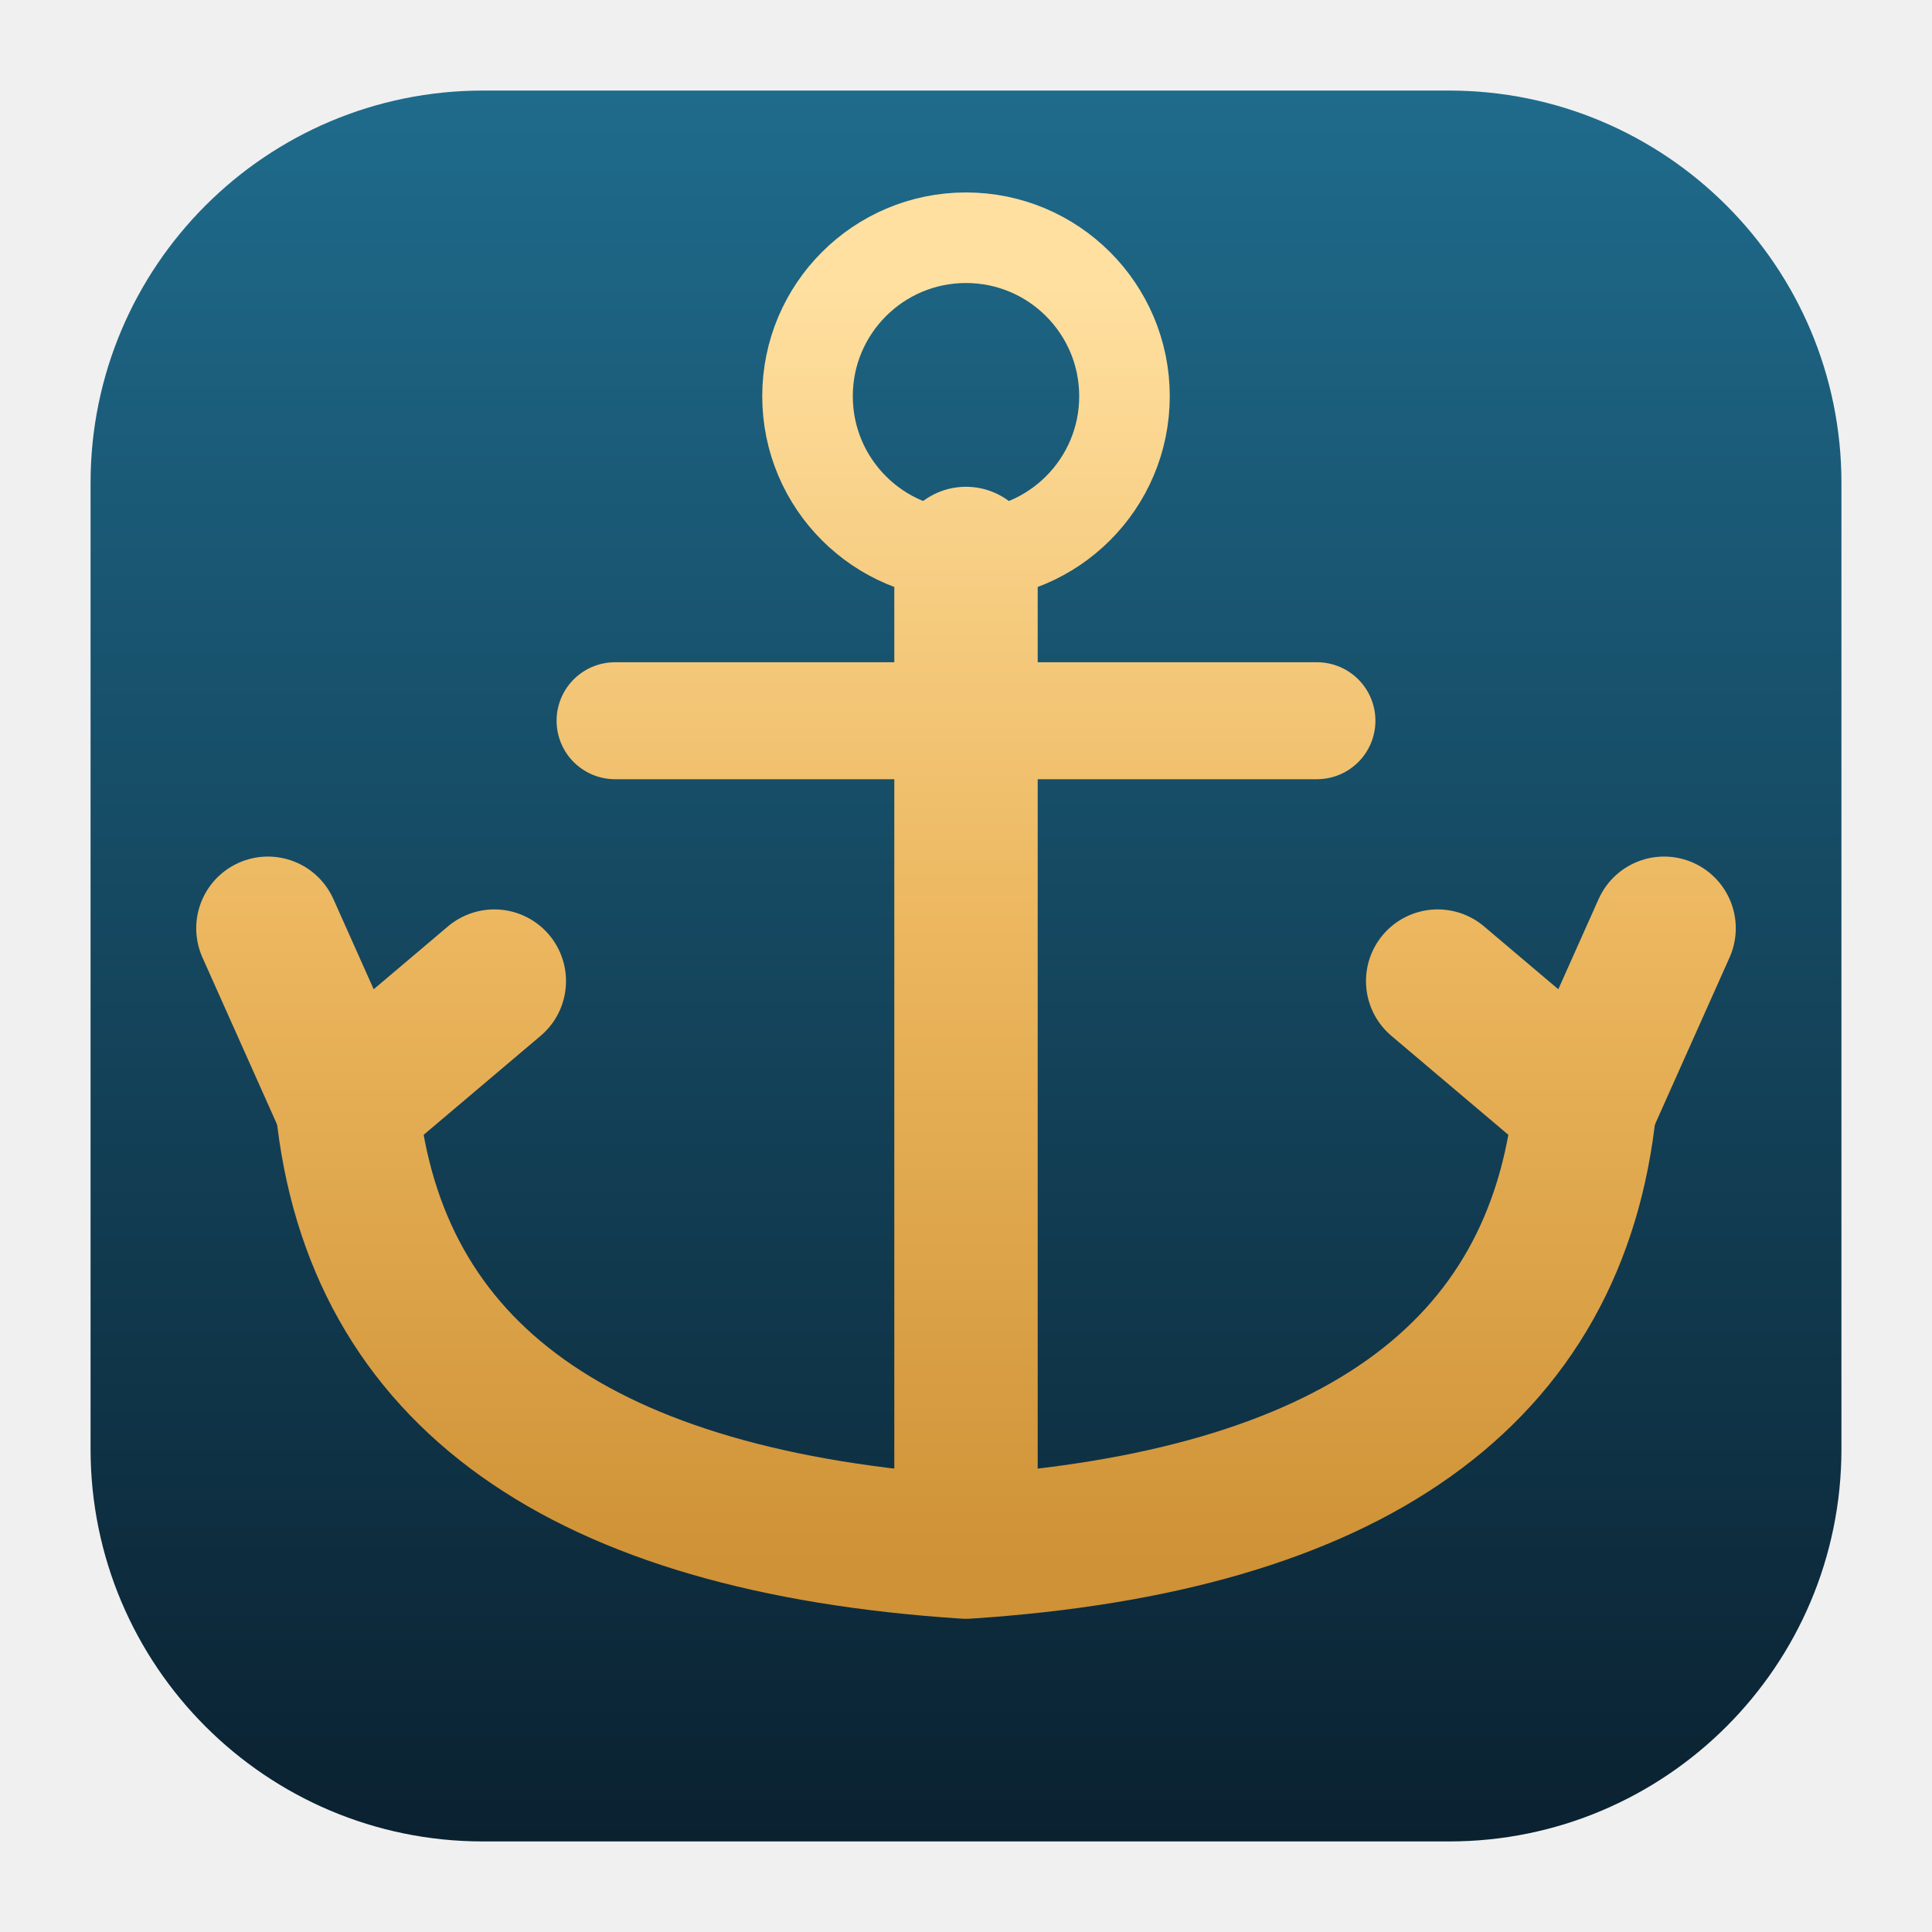
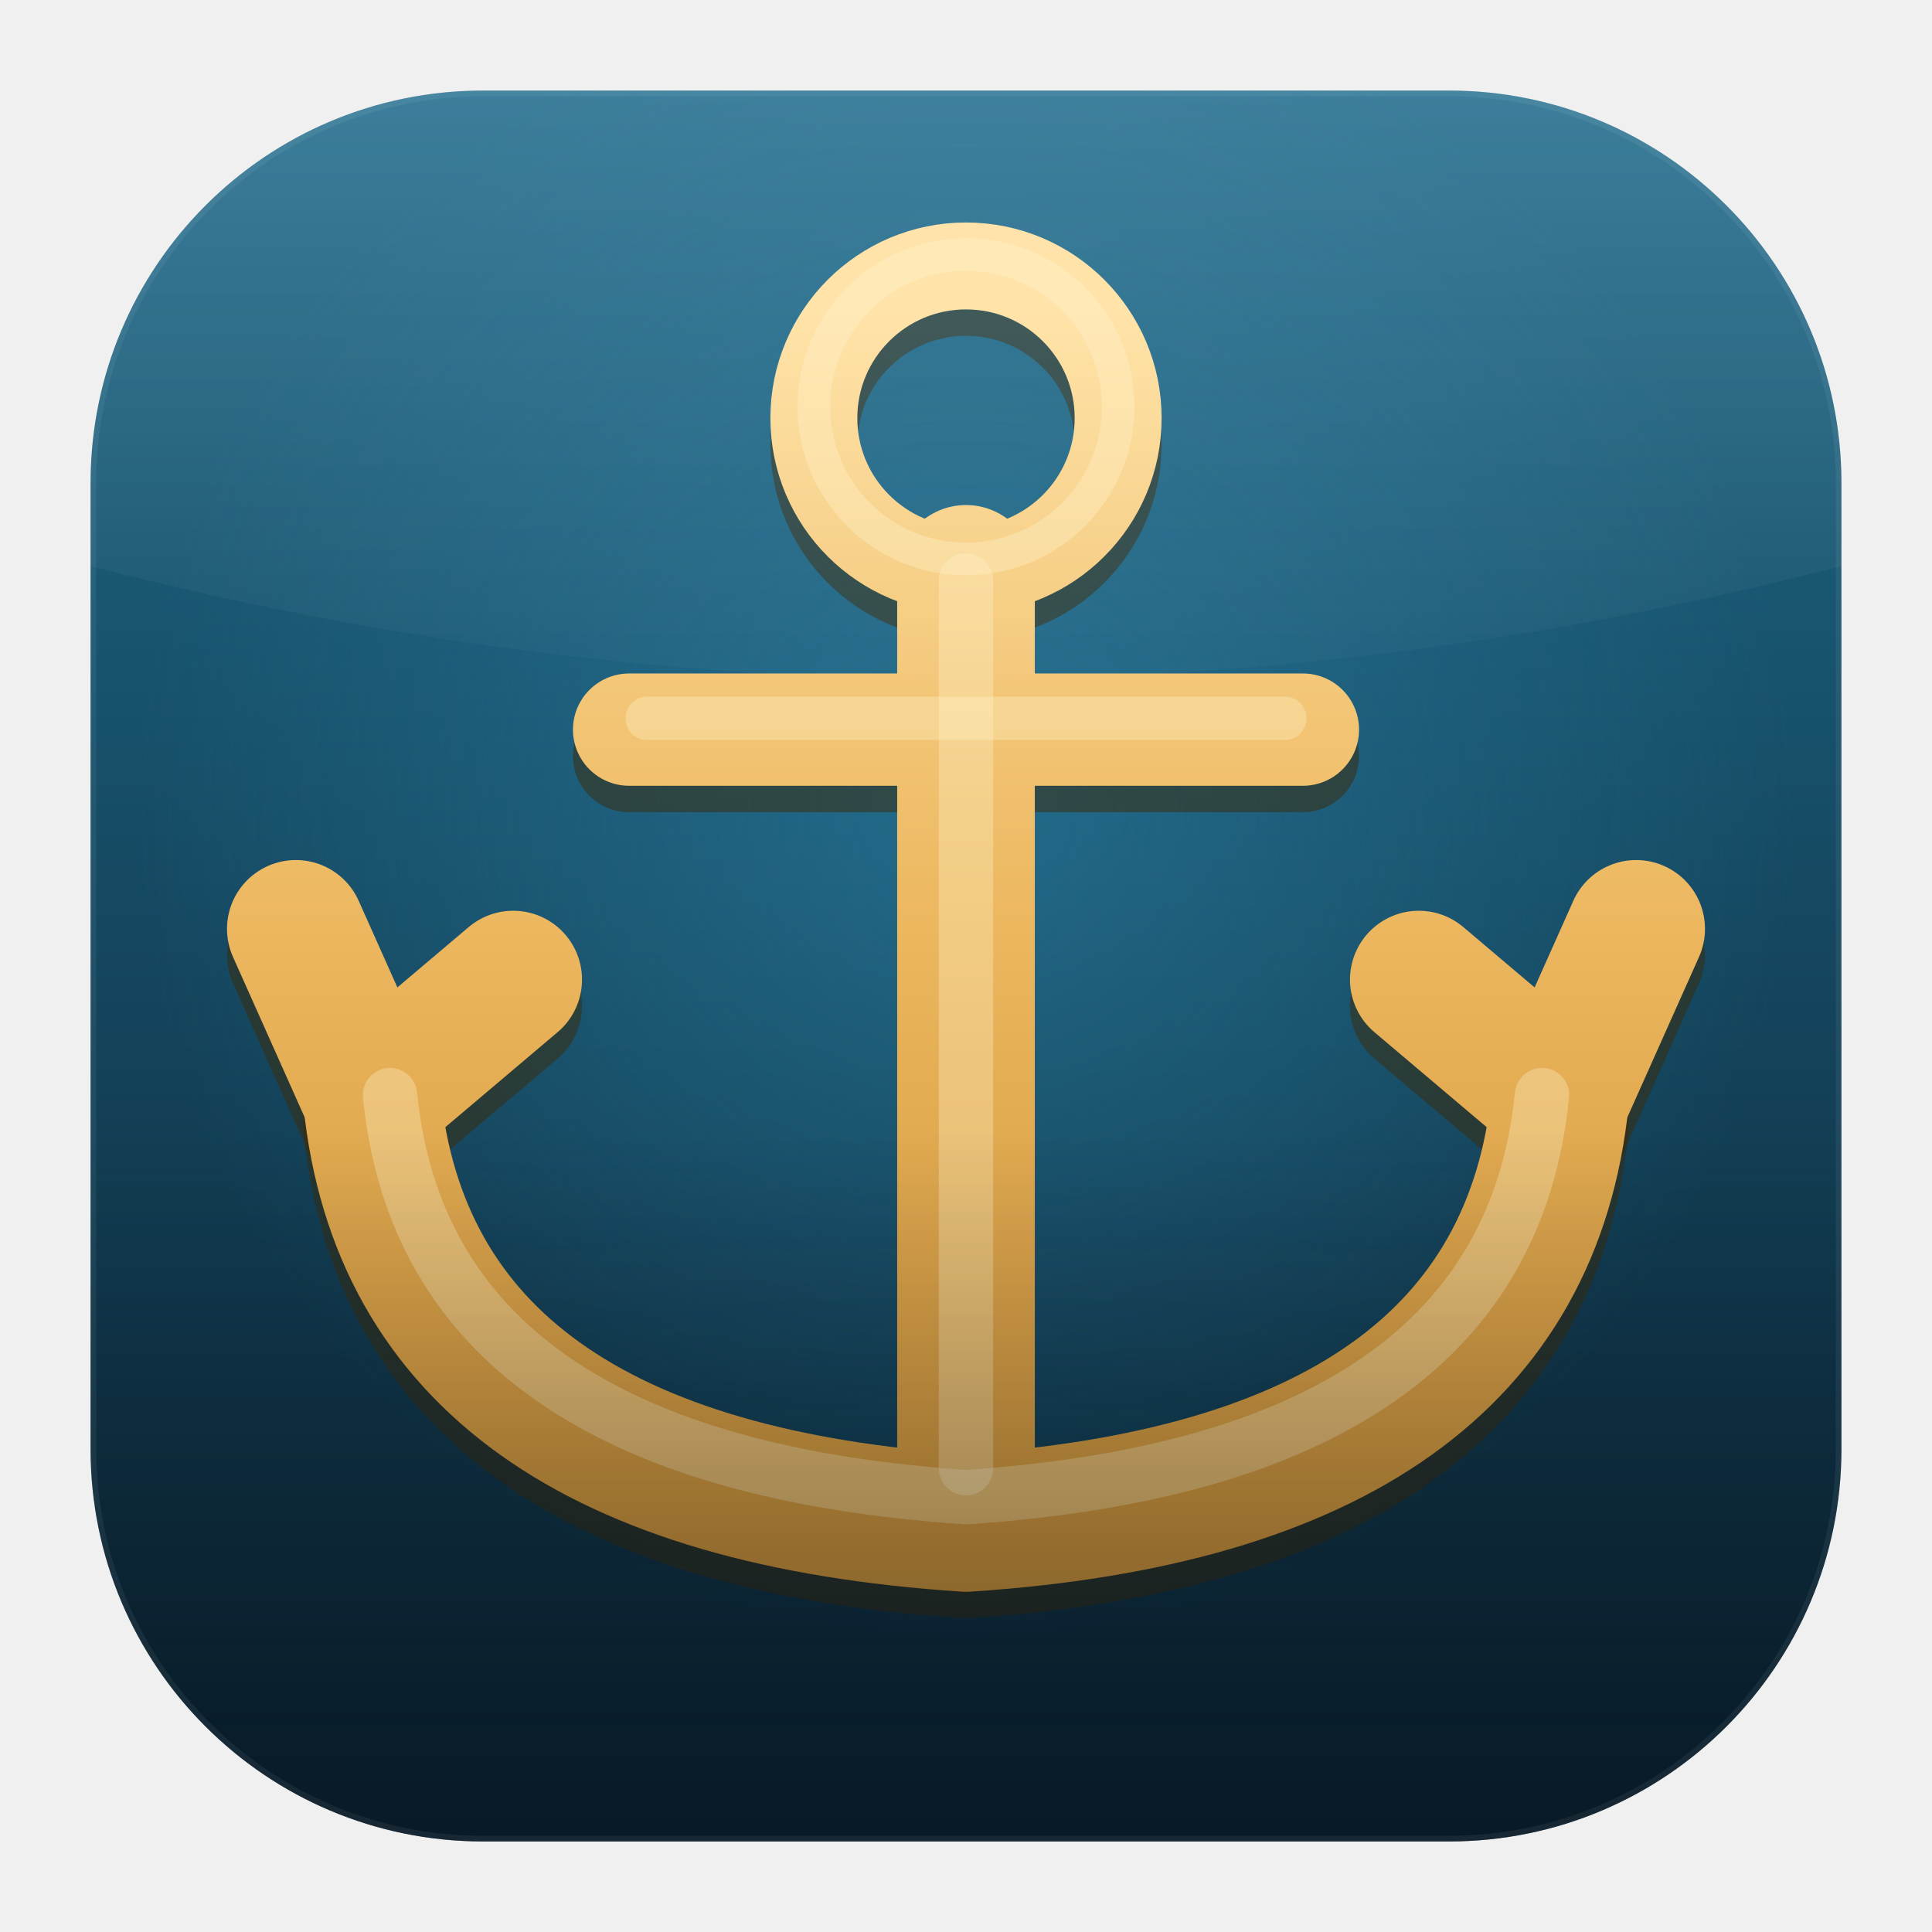
<svg xmlns="http://www.w3.org/2000/svg" width="1024" height="1024" viewBox="0 0 1024 1024">
  <defs>
    <linearGradient id="bg" gradientUnits="userSpaceOnUse" x1="512" y1="48" x2="512" y2="976">
      <stop offset="0" stop-color="#1f6b8c" />
      <stop offset="1" stop-color="#0a2130" />
    </linearGradient>
+     <radialGradient id="halo" gradientUnits="userSpaceOnUse" cx="512" cy="430" r="440">
+       <stop offset="0" stop-color="#2f89ae" stop-opacity="0.5" />
+       <stop offset="1" stop-color="#2f89ae" stop-opacity="0" />
+     </radialGradient>
+     <linearGradient id="vignette" gradientUnits="userSpaceOnUse" x1="512" y1="600" x2="512" y2="976">
+       <stop offset="0" stop-color="#06121c" stop-opacity="0" />
+       <stop offset="1" stop-color="#06121c" stop-opacity="0.5" />
+     </linearGradient>
    <linearGradient id="brass" gradientUnits="userSpaceOnUse" x1="512" y1="150" x2="512" y2="830">
      <stop offset="0" stop-color="#ffe0a0" />
      <stop offset="0.5" stop-color="#ecb75f" />
      <stop offset="1" stop-color="#cf9236" />
    </linearGradient>
+     <linearGradient id="sheen" gradientUnits="userSpaceOnUse" x1="512" y1="48" x2="512" y2="420">
+       <stop offset="0" stop-color="#ffffff" stop-opacity="0.13" />
+       <stop offset="1" stop-color="#ffffff" stop-opacity="0" />
+     </linearGradient>
+     <clipPath id="squircle">
+       <rect x="48" y="48" width="928" height="928" rx="208" />
+     </clipPath>
  </defs>
  <rect x="48" y="48" width="928" height="928" rx="208" fill="url(#bg)" />
-   <g fill="none" stroke="url(#brass)" stroke-width="76" stroke-linecap="round" stroke-linejoin="round">
-     <circle cx="512" cy="210" r="84" stroke-width="48" />
-     <line x1="512" y1="296" x2="512" y2="806" />
-     <line x1="326" y1="382" x2="698" y2="382" stroke-width="62" />
-     <path d="M 184 586 Q 206 800 512 820 Q 818 800 840 586" />
-     <path d="M 184 586 L 142 492 M 184 586 L 262 520" />
-     <path d="M 840 586 L 882 492 M 840 586 L 762 520" />
+   <g clip-path="url(#squircle)">
+     <rect x="48" y="48" width="928" height="928" fill="url(#halo)" />
+     <g fill="none" stroke="#3c2a08" stroke-opacity="0.5" stroke-width="76" stroke-linecap="round" stroke-linejoin="round" transform="translate(512 514) scale(0.96) translate(-512 -500)">
+       <circle cx="512" cy="210" r="84" stroke-width="48" />
+       <line x1="512" y1="296" x2="512" y2="806" />
+       <line x1="326" y1="382" x2="698" y2="382" stroke-width="62" />
+       <path d="M 184 586 Q 206 800 512 820 Q 818 800 840 586" />
+       <path d="M 184 586 L 142 492 M 184 586 L 262 520" />
+       <path d="M 840 586 L 882 492 M 840 586 L 762 520" />
+     </g>
+     <g fill="none" stroke="url(#brass)" stroke-width="76" stroke-linecap="round" stroke-linejoin="round" transform="translate(512 500) scale(0.96) translate(-512 -500)">
+       <circle cx="512" cy="210" r="84" stroke-width="48" />
+       <line x1="512" y1="296" x2="512" y2="806" />
+       <line x1="326" y1="382" x2="698" y2="382" stroke-width="62" />
+       <path d="M 184 586 Q 206 800 512 820 Q 818 800 840 586" />
+       <path d="M 184 586 L 142 492 M 184 586 L 262 520" />
+       <path d="M 840 586 L 882 492 M 840 586 L 762 520" />
+     </g>
+     <g fill="none" stroke="#fff3d0" stroke-opacity="0.32" stroke-width="30" stroke-linecap="round" stroke-linejoin="round" transform="translate(512 494) scale(0.96) translate(-512 -500)">
+       <circle cx="512" cy="210" r="84" stroke-width="18" />
+       <line x1="512" y1="306" x2="512" y2="796" />
+       <line x1="336" y1="382" x2="688" y2="382" stroke-width="24" />
+       <path d="M 194 590 Q 214 792 512 812 Q 810 792 830 590" />
+     </g>
+     <rect x="48" y="48" width="928" height="928" fill="url(#vignette)" />
+     <path d="M 48 48 H 976 V 300 Q 512 420 48 300 Z" fill="url(#sheen)" />
  </g>
+   <rect x="49.5" y="49.5" width="925" height="925" rx="206.5" fill="none" stroke="#ffffff" stroke-opacity="0.06" stroke-width="3" />
</svg>
